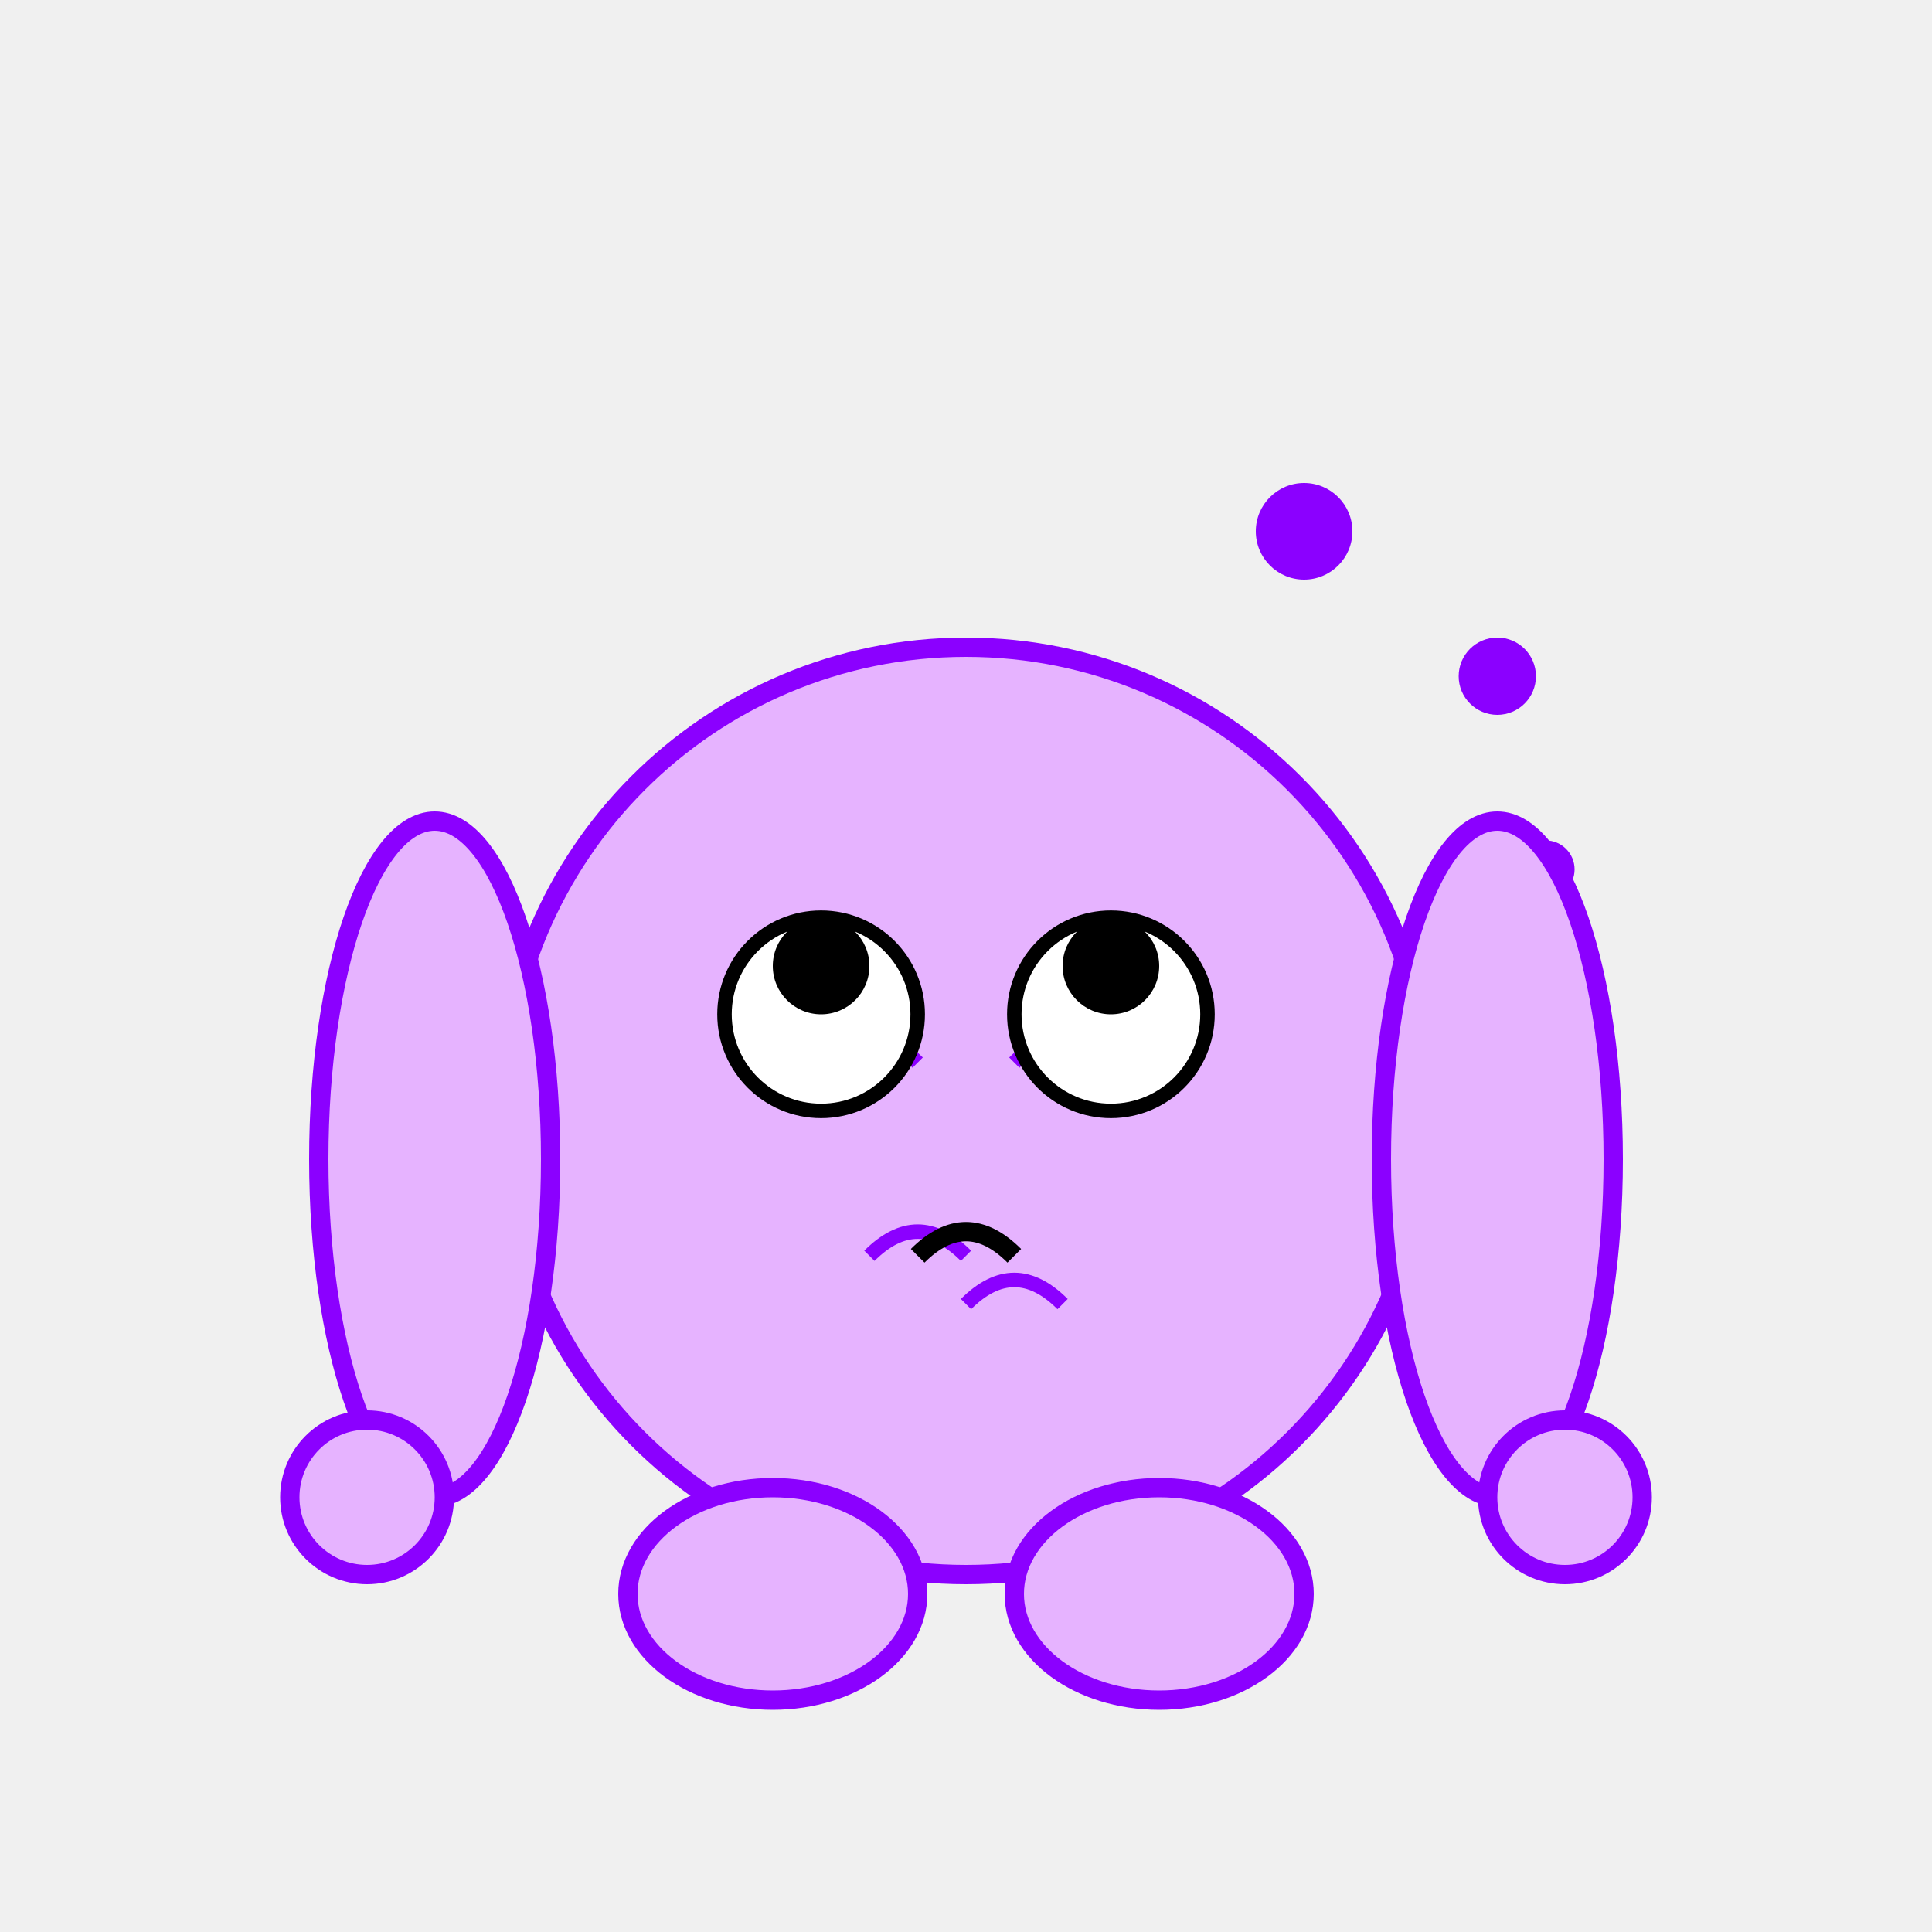
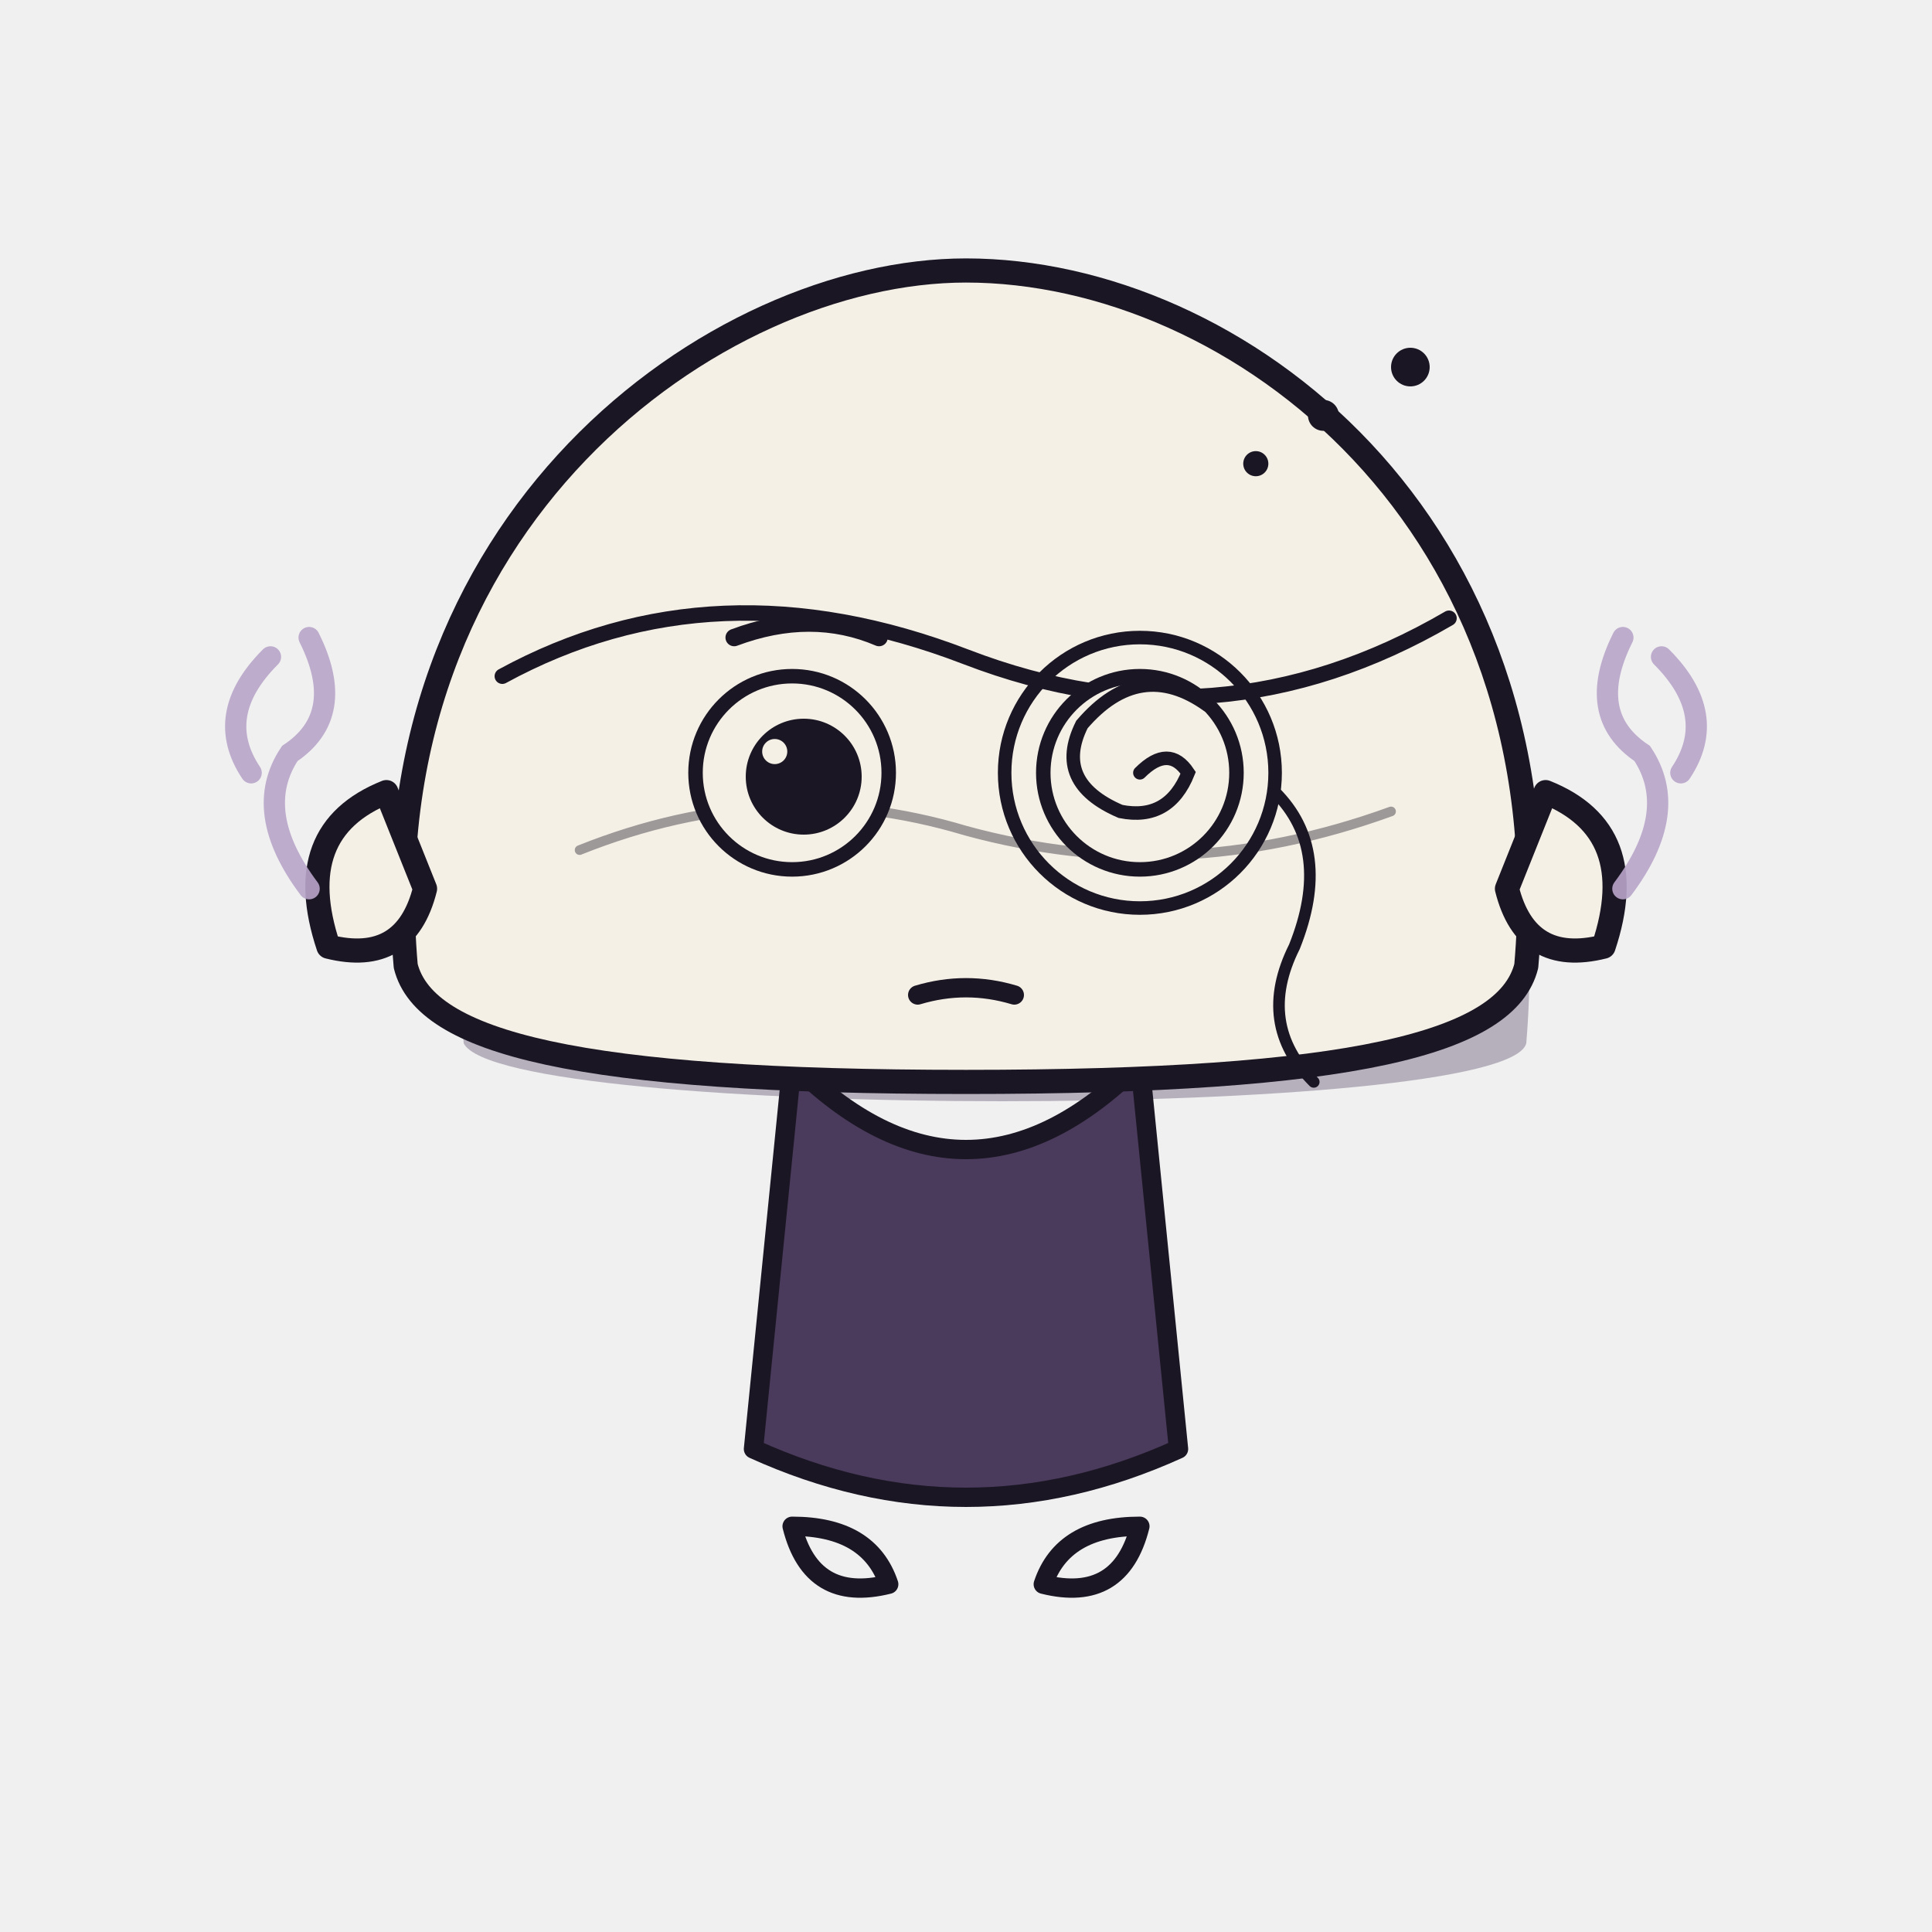
- <svg xmlns="http://www.w3.org/2000/svg" viewBox="0 0 200 200" role="img" aria-label="Thinking Brain">
+ <svg xmlns="http://www.w3.org/2000/svg" viewBox="0 0 200 200" role="img" aria-label="Brain the big-headed scholar">
  <defs>
-     <style>
-       .brain-body { fill: #E6B3FF; stroke: #8B00FF; stroke-width: 2; }
-       .brain-eye { fill: #FFFFFF; stroke: #000000; stroke-width: 1.5; }
-       .brain-pupil { fill: #000000; }
-       .brain-mouth { fill: none; stroke: #000000; stroke-width: 2; }
-       .brain-wrinkle { fill: none; stroke: #8B00FF; stroke-width: 1.5; }
-       .thinking-dot { fill: #8B00FF; }
-     </style>
+     <style>.brain-body { fill:#5E8A8C; stroke:#1A1623; stroke-width:2.5;
+                stroke-linejoin:round; stroke-linecap:round; }
+ .brain-eye { fill:#F5F0E6; stroke:#1A1623; stroke-width:1.5; }
+ .brain-pupil { fill:#1A1623; }
+ .brain-mouth { fill:none; stroke:#1A1623; stroke-width:2;
+                 stroke-linecap:round; stroke-linejoin:round; }
+ .brain-accent { stroke:#1A1623; stroke-width:1.5;
+                  stroke-linecap:round; stroke-linejoin:round; }
+ .ink { stroke:#1A1623; fill:none; stroke-linecap:round;
+         stroke-linejoin:round; }
+ .shadow { fill:#4A3A5C; opacity:0.35; }
+ .sketch { stroke:#1A1623; fill:none; opacity:0.4; stroke-width:1;
+            stroke-linecap:round; }
+ .hi { fill:#F5F0E6; }
+ 
+ .brain-body { fill:#F5F0E6; }
+ .sub-body { fill:#4A3A5C; stroke:#1A1623; stroke-width:2;
+              stroke-linejoin:round; }
+ .wisp { stroke:#B8A4C9; fill:none; stroke-width:2.2;
+          stroke-linecap:round; opacity:0.9; }</style>
  </defs>
-   <circle class="brain-body" cx="100" cy="115" r="48" />
-   <path class="brain-wrinkle" d="M 80 100 Q 85 95 90 100" />
-   <path class="brain-wrinkle" d="M 85 110 Q 90 105 95 110" />
-   <path class="brain-wrinkle" d="M 110 100 Q 115 95 120 100" />
-   <path class="brain-wrinkle" d="M 105 110 Q 110 105 115 110" />
-   <path class="brain-wrinkle" d="M 90 130 Q 95 125 100 130" />
-   <path class="brain-wrinkle" d="M 100 135 Q 105 130 110 135" />
-   <circle class="brain-eye" cx="85" cy="105" r="10" />
-   <circle class="brain-pupil" cx="85" cy="100" r="5" />
-   <circle class="brain-eye" cx="115" cy="105" r="10" />
-   <circle class="brain-pupil" cx="115" cy="100" r="5" />
-   <path class="brain-mouth" d="M 95 130 Q 100 125 105 130" />
-   <circle class="thinking-dot" cx="135" cy="55" r="5" />
-   <circle class="thinking-dot" cx="155" cy="70" r="4" />
-   <circle class="thinking-dot" cx="160" cy="90" r="3" />
-   <ellipse class="brain-body" cx="45" cy="120" rx="12" ry="35" />
-   <circle class="brain-body" cx="38" cy="155" r="8" />
-   <ellipse class="brain-body" cx="155" cy="120" rx="12" ry="35" />
-   <circle class="brain-body" cx="162" cy="155" r="8" />
-   <ellipse class="brain-body" cx="80" cy="165" rx="15" ry="11" />
-   <ellipse class="brain-body" cx="120" cy="165" rx="15" ry="11" />
+   <path class="shadow" d="M48,108 C44,60 80,32 104,33 C128,34 162,60 158,108 C156,116 52,116 48,108 Z" />
+   <path class="sub-body" d="M82,110 Q100,128 118,110 L122,150 Q100,160 78,150 Z" />
+   <path class="ink" stroke-width="2" fill="#1A1623" d="M82,158 Q84,166 92,164 Q90,158 82,158 Z" />
+   <path class="ink" stroke-width="2" fill="#1A1623" d="M108,164 Q116,166 118,158 Q110,158 108,164 Z" />
+   <path class="brain-body" d="M42,100 C38,54 74,28 100,28 C128,28 162,54 158,100 C156,108 140,112 100,112 C60,112 44,108 42,100 Z" />
+   <path class="ink" stroke-width="1.6" fill="none" d="M52,70 Q74,58 100,68 Q126,78 150,64" />
+   <path class="sketch" d="M60,88 Q80,80 100,86 Q122,92 144,84" />
+   <path class="brain-body" d="M40,82 Q30,86 34,98 Q42,100 44,92 Z" />
+   <path class="brain-body" d="M160,82 Q170,86 166,98 Q158,100 156,92 Z" />
+   <path class="wisp" d="M32,92 q-6,-8 -2,-14 q6,-4 2,-12" />
+   <path class="wisp" d="M168,92 q6,-8 2,-14 q-6,-4 -2,-12" />
+   <path class="wisp" d="M26,80 q-4,-6 2,-12" />
+   <path class="wisp" d="M174,80 q4,-6 -2,-12" />
+   <circle class="brain-eye" cx="82" cy="80" r="10" />
+   <circle class="brain-pupil" cx="83.2" cy="80.4" r="6" />
+   <circle class="hi" cx="80.2" cy="77.8" r="1.3" />
+   <circle class="brain-eye" cx="118" cy="80" r="10" />
+   <path d="M118,80 m0,0 q3,-3 5,0 q-2,5 -7,4 q-7,-3 -4,-9 q6,-7 13,-2" stroke="#1A1623" stroke-width="1.4" fill="none" stroke-linecap="round" />
+   <path d="M76,66 Q84,63 91,66" class="ink" stroke-width="1.8" />
+   <path class="brain-mouth" d="M95.0,103 Q100,101.5 105.0,103" />
+   <g fill="#1A1623">
+     <circle cx="130" cy="48" r="1.3" />
+     <circle cx="137" cy="43" r="1.6" />
+     <circle cx="146" cy="38" r="2" />
+   </g>
+   <circle cx="118" cy="80" r="14" fill="none" stroke="#1A1623" stroke-width="1.4" />
+   <path class="ink" stroke-width="1.2" fill="none" d="M132,82 q6,6 2,16 q-4,8 2,14" />
</svg>
